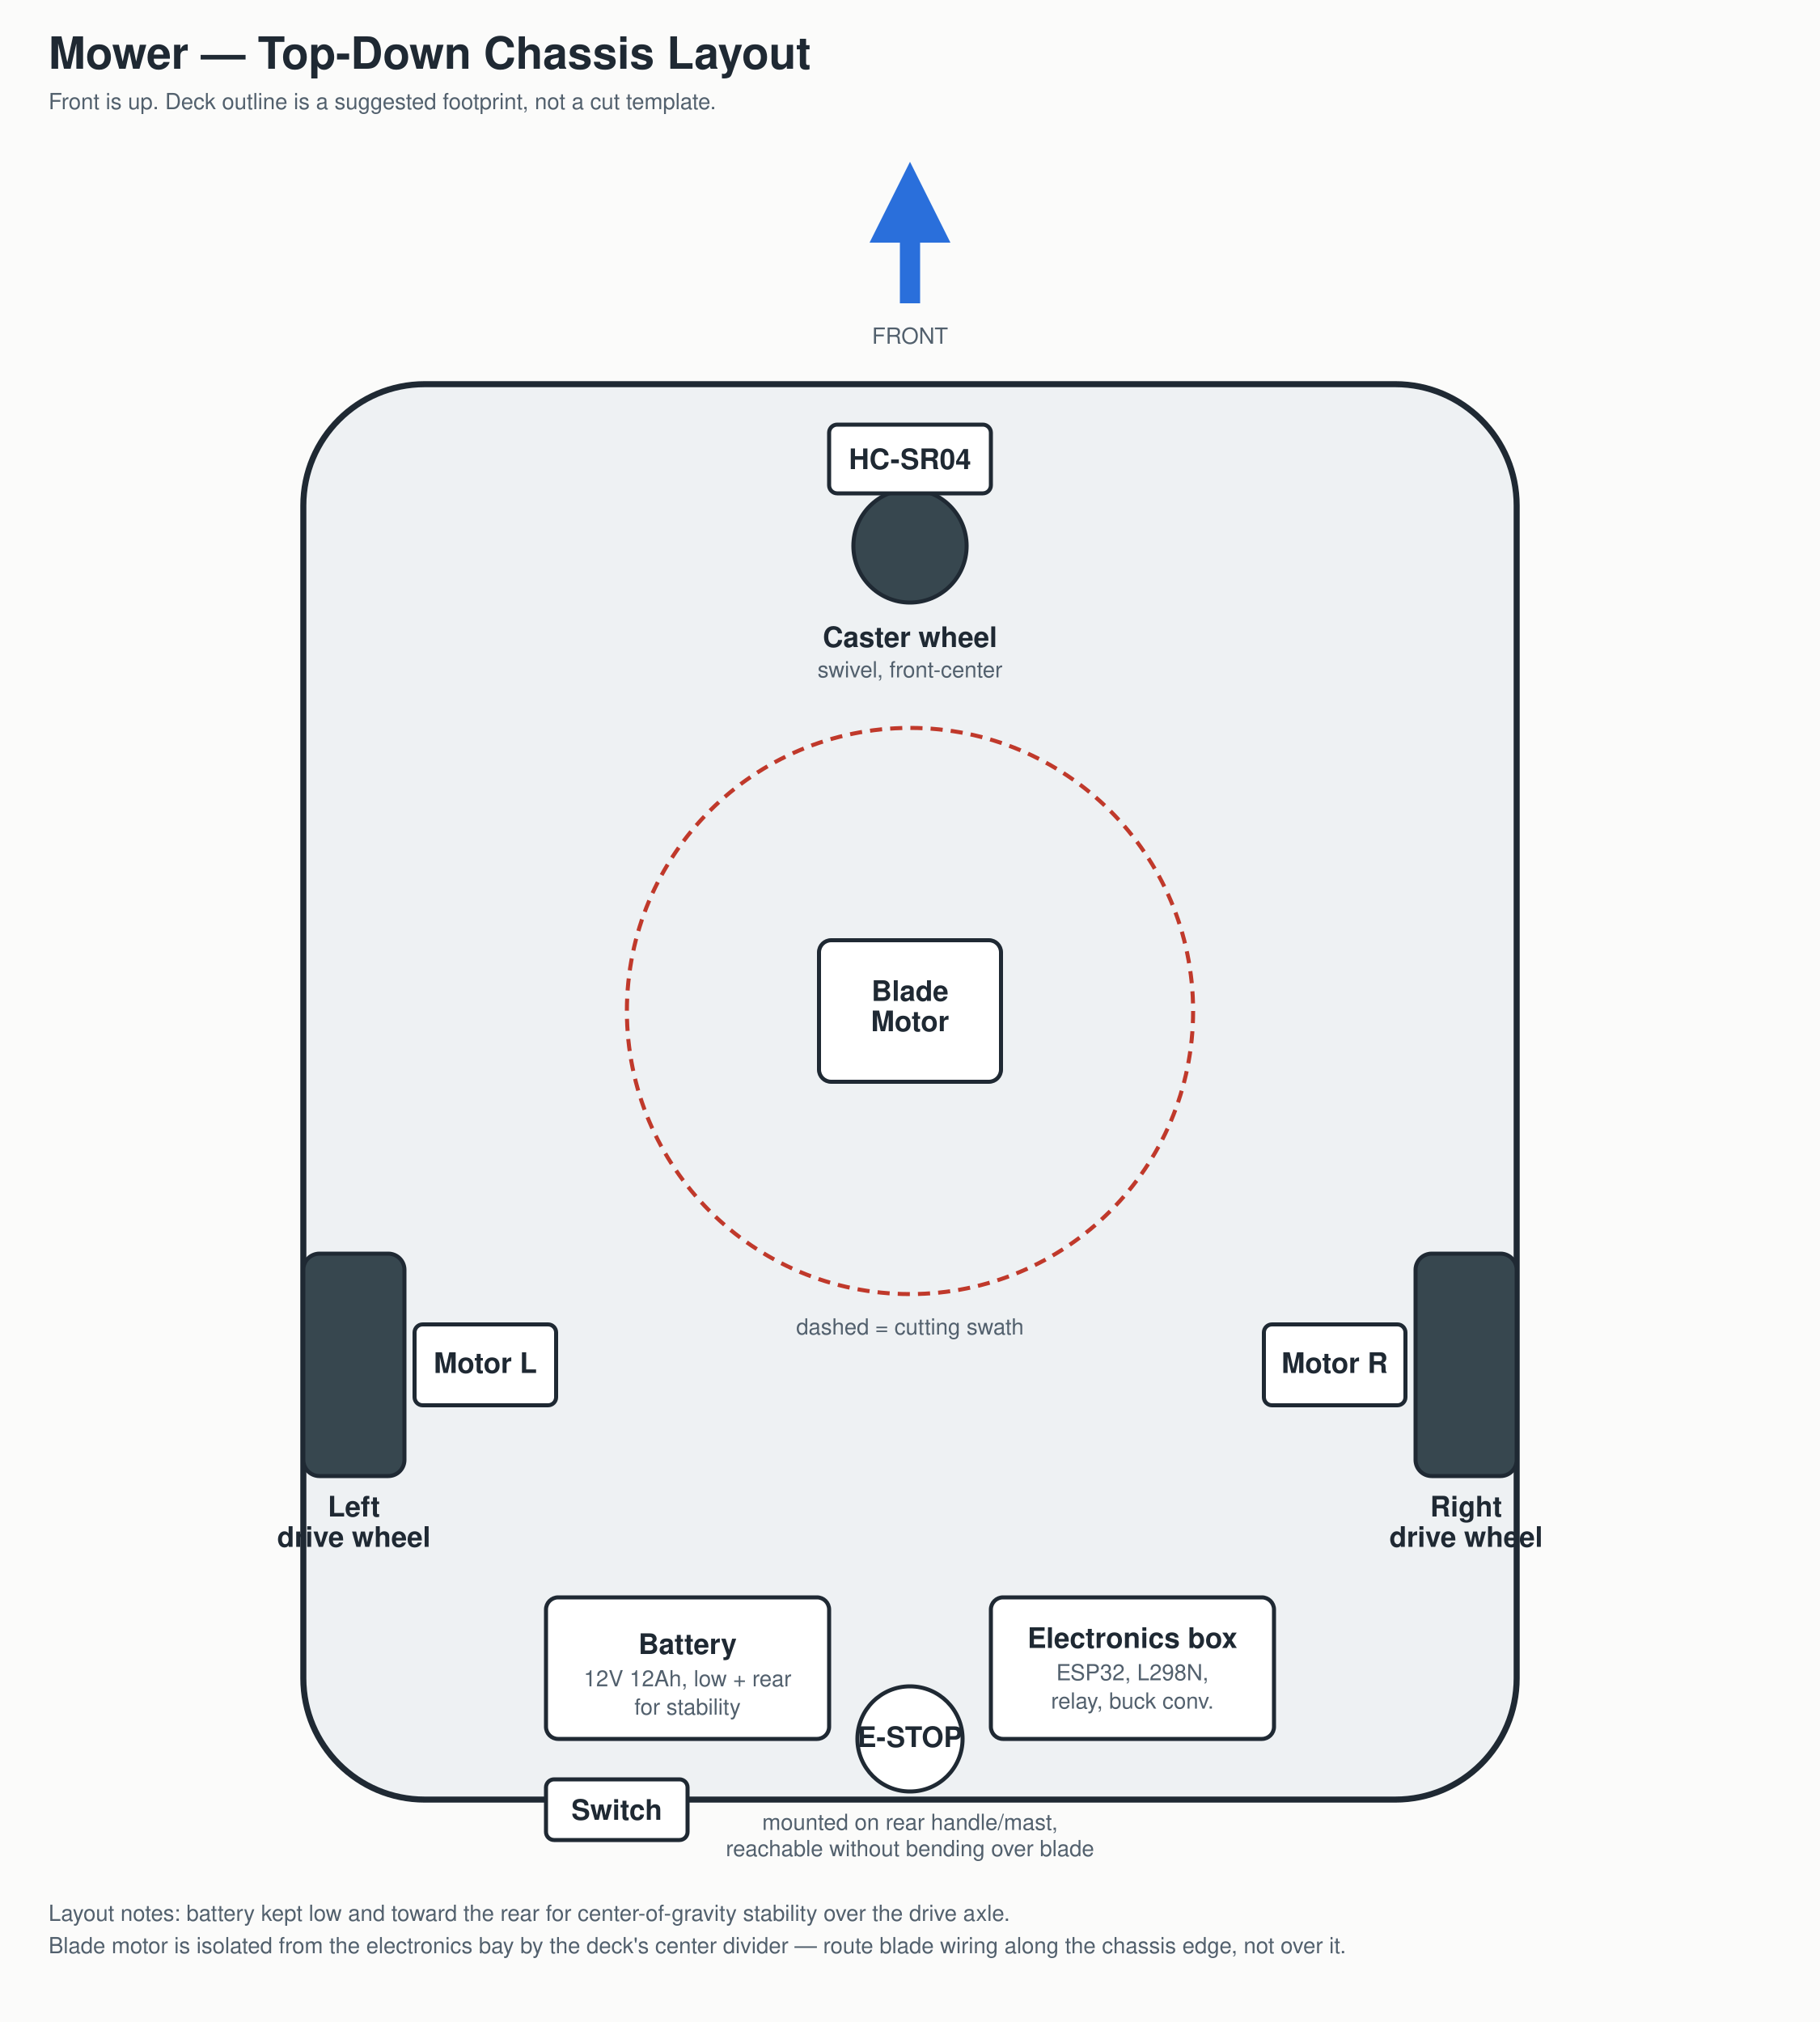
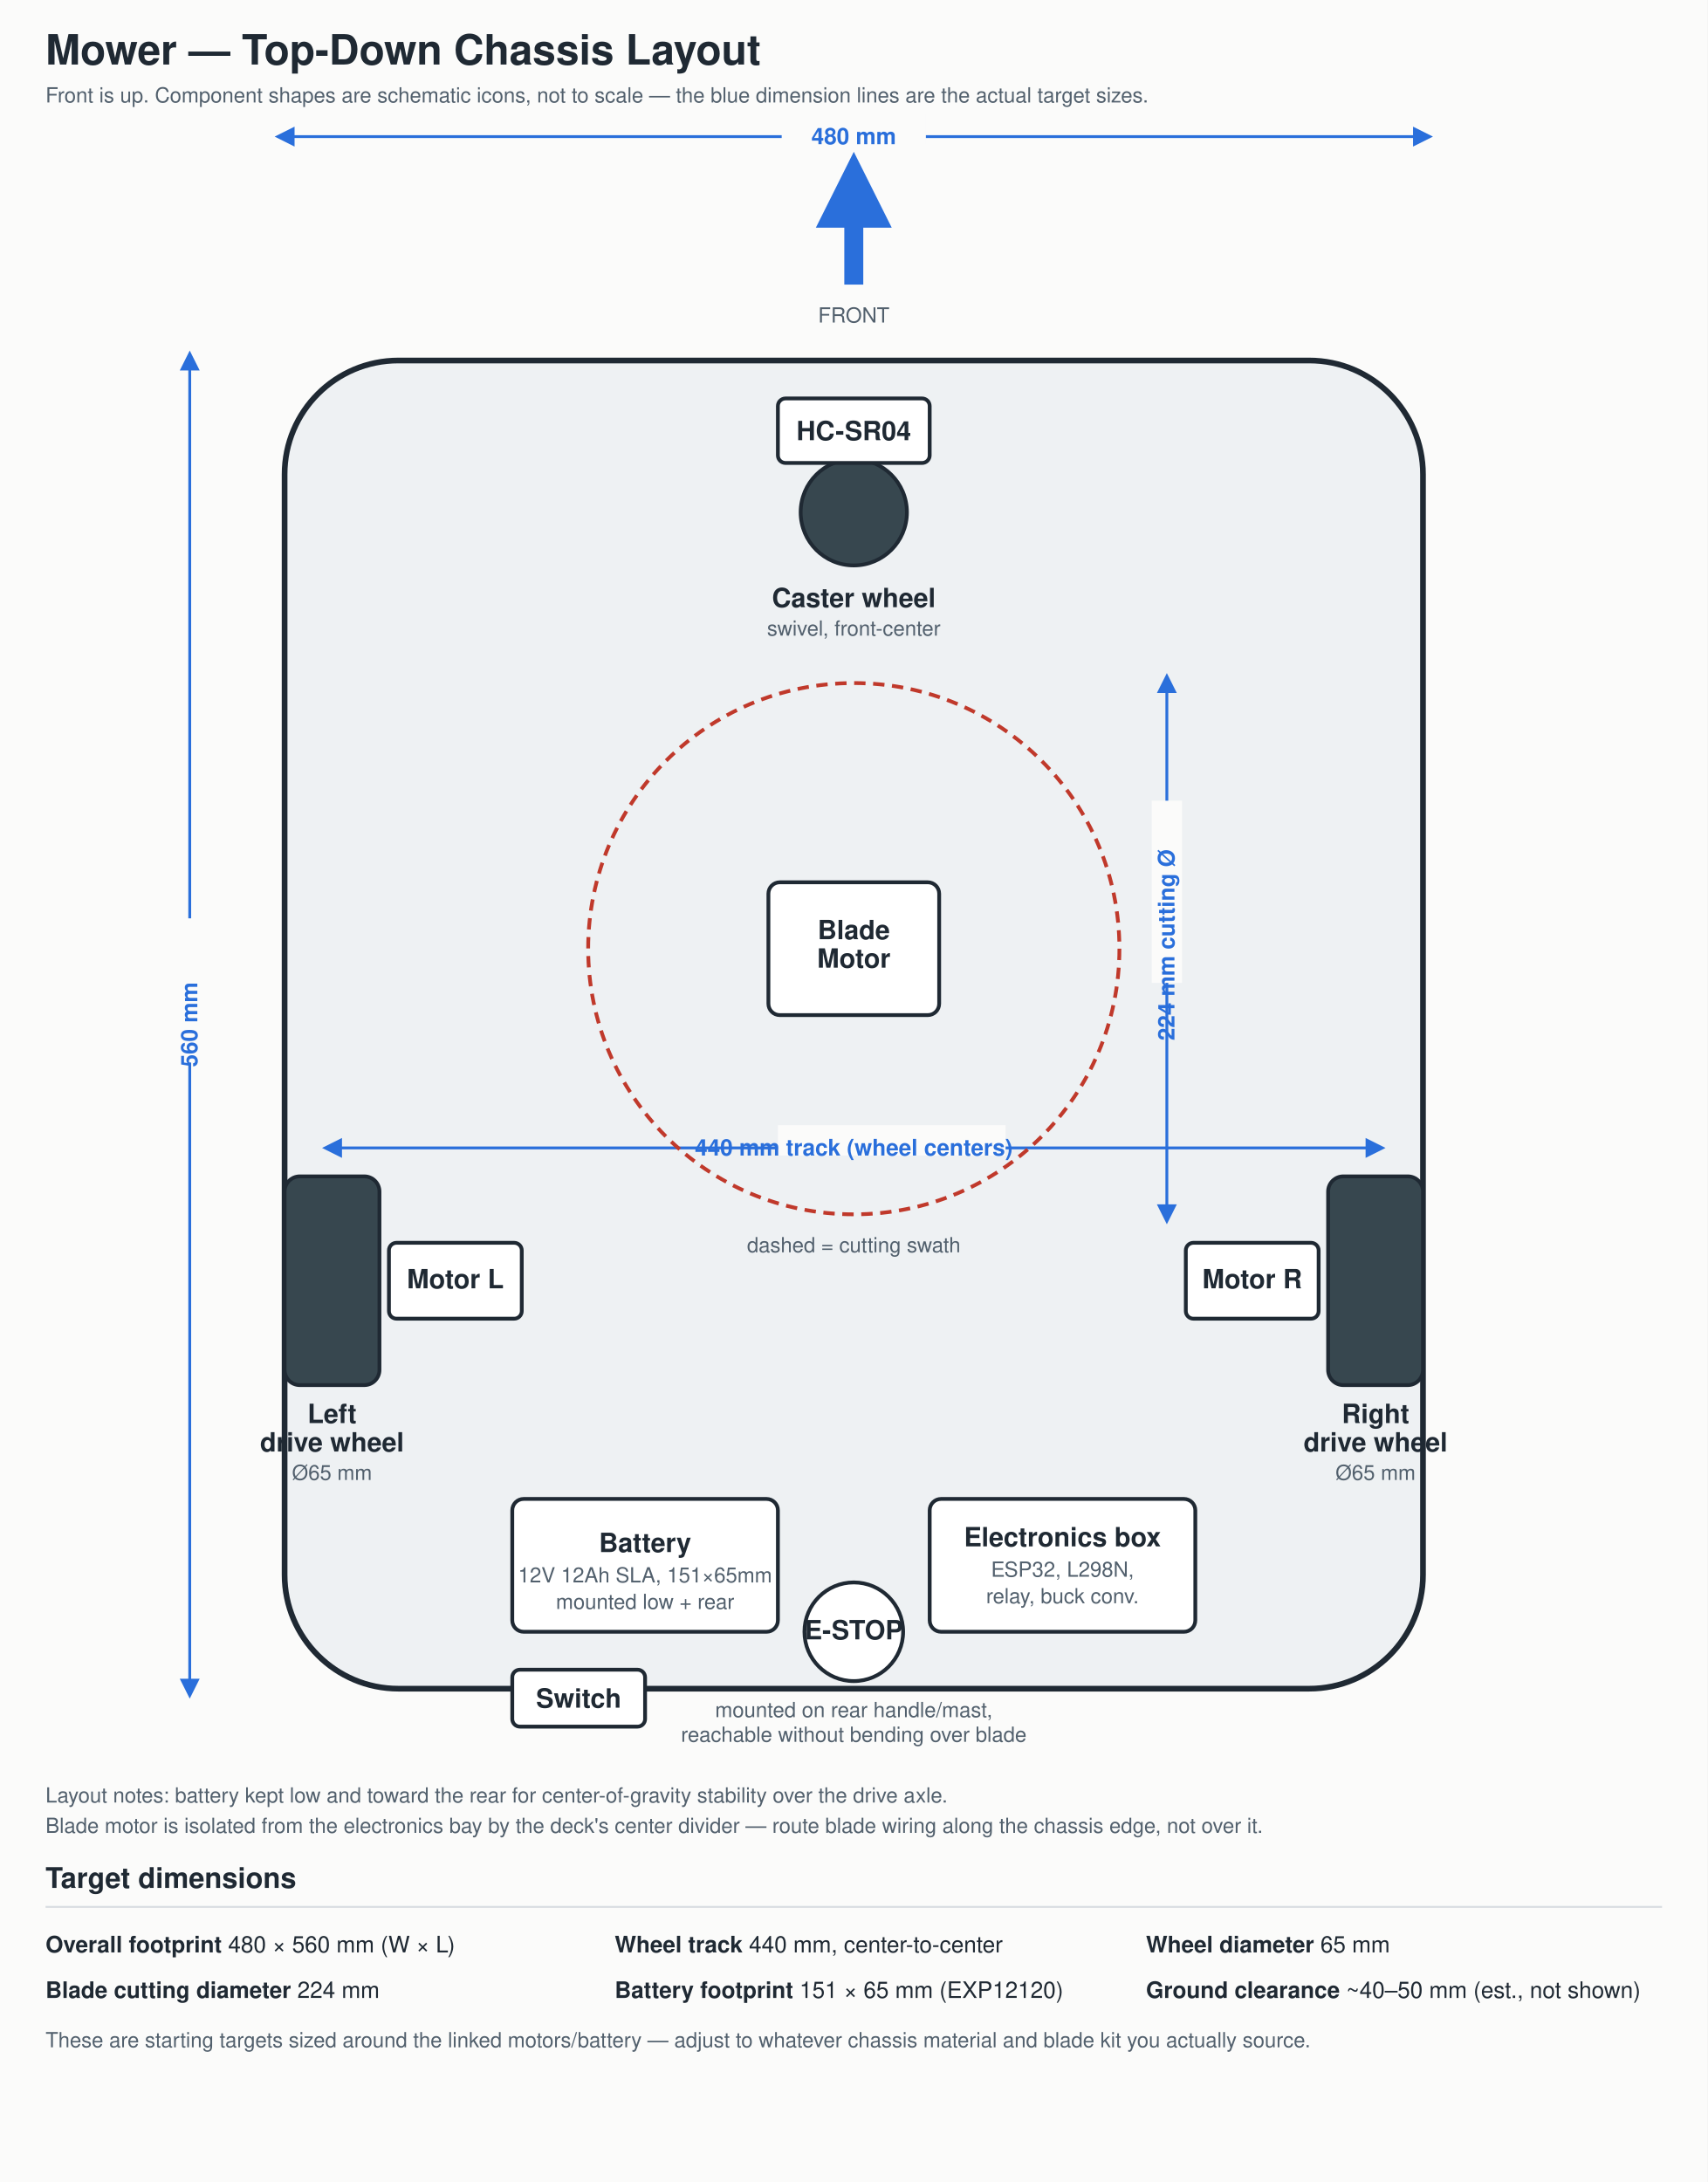
- <svg xmlns="http://www.w3.org/2000/svg" viewBox="0 0 900 1000" font-family="Helvetica, Arial, sans-serif">
+ <svg xmlns="http://www.w3.org/2000/svg" viewBox="0 0 900 1150" font-family="Helvetica, Arial, sans-serif">
+   <defs>
+     <marker id="dimArrow" viewBox="0 0 10 10" refX="5" refY="5" markerWidth="7" markerHeight="7" orient="auto-start-reverse">
+       <path d="M0,0 L10,5 L0,10 Z" fill="#2a6fdb" />
+     </marker>
+   </defs>
  <style>
    .deck { fill: #eef1f3; stroke: #1f2933; stroke-width: 3; }
    .part { fill: #ffffff; stroke: #1f2933; stroke-width: 2; }
    .wheel { fill: #37474f; stroke: #1f2933; stroke-width: 2; }
    .blade { fill: none; stroke: #c0392b; stroke-width: 2; stroke-dasharray: 6 4; }
    .label { fill: #1f2933; font-size: 14px; font-weight: 600; }
    .sub { fill: #52606d; font-size: 11px; }
+     .dim { stroke: #2a6fdb; stroke-width: 1.5; marker-start: url(#dimArrow); marker-end: url(#dimArrow); }
+     .dimtick { stroke: #2a6fdb; stroke-width: 1.5; }
+     .dimlabel { fill: #2a6fdb; font-size: 12px; font-weight: 700; }
+     .dimbg { fill: #fbfbfa; }
  </style>
-   <rect x="0" y="0" width="900" height="1000" fill="#fbfbfa" />
+   <rect x="0" y="0" width="900" height="1150" fill="#fbfbfa" />
  <text x="24" y="34" font-size="22" font-weight="700" fill="#1f2933">Mower — Top-Down Chassis Layout</text>
-   <text x="24" y="54" class="sub">Front is up. Deck outline is a suggested footprint, not a cut template.</text>
+   <text x="24" y="54" class="sub">Front is up. Component shapes are schematic icons, not to scale — the blue dimension lines are the actual target sizes.</text>
  <path d="M450,80 L470,120 L455,120 L455,150 L445,150 L445,120 L430,120 Z" fill="#2a6fdb" />
  <text x="450" y="170" class="sub" text-anchor="middle">FRONT</text>
  <rect class="deck" x="150" y="190" width="600" height="700" rx="60" />
+   <line class="dim" x1="150" y1="72" x2="750" y2="72" />
+   <rect class="dimbg" x="412" y="60" width="76" height="16" />
+   <text x="450" y="72" class="dimlabel" text-anchor="middle" dy="4">480 mm</text>
+   <line class="dim" x1="100" y1="190" x2="100" y2="890" />
+   <rect class="dimbg" x="80" y="532" width="76" height="16" transform="rotate(-90 100 540)" />
+   <text x="100" y="540" class="dimlabel" text-anchor="middle" dy="4" transform="rotate(-90 100 540)">560 mm</text>
+   <line class="dim" x1="175" y1="605" x2="725" y2="605" />
+   <rect class="dimbg" x="410" y="593" width="120" height="16" />
+   <text x="450" y="605" class="dimlabel" text-anchor="middle" dy="4">440 mm track (wheel centers)</text>
+   <line class="dim" x1="615" y1="360" x2="615" y2="640" />
+   <rect class="dimbg" x="595" y="490" width="96" height="16" transform="rotate(-90 615 498)" />
+   <text x="615" y="498" class="dimlabel" text-anchor="middle" dy="4" transform="rotate(-90 615 498)">224 mm cutting Ø</text>
  <circle class="wheel" cx="450" cy="270" r="28" />
  <text x="450" y="320" class="label" text-anchor="middle">Caster wheel</text>
  <text x="450" y="335" class="sub" text-anchor="middle">swivel, front-center</text>
  <rect class="part" x="410" y="210" width="80" height="34" rx="4" />
  <text x="450" y="232" class="label" text-anchor="middle" font-size="12">HC-SR04</text>
  <circle class="blade" cx="450" cy="500" r="140" />
  <rect class="part" x="405" y="465" width="90" height="70" rx="6" />
  <text x="450" y="495" class="label" text-anchor="middle">Blade</text>
  <text x="450" y="510" class="label" text-anchor="middle">Motor</text>
  <text x="450" y="660" class="sub" text-anchor="middle">dashed = cutting swath</text>
  <rect class="wheel" x="150" y="620" width="50" height="110" rx="8" />
  <text x="175" y="750" class="label" text-anchor="middle">Left</text>
  <text x="175" y="765" class="label" text-anchor="middle">drive wheel</text>
+   <text x="175" y="780" class="sub" text-anchor="middle">Ø65 mm</text>
  <rect class="wheel" x="700" y="620" width="50" height="110" rx="8" />
  <text x="725" y="750" class="label" text-anchor="middle">Right</text>
  <text x="725" y="765" class="label" text-anchor="middle">drive wheel</text>
+   <text x="725" y="780" class="sub" text-anchor="middle">Ø65 mm</text>
  <rect class="part" x="205" y="655" width="70" height="40" rx="4" />
  <text x="240" y="679" class="label" text-anchor="middle" font-size="11">Motor L</text>
  <rect class="part" x="625" y="655" width="70" height="40" rx="4" />
  <text x="660" y="679" class="label" text-anchor="middle" font-size="11">Motor R</text>
  <rect class="part" x="270" y="790" width="140" height="70" rx="6" />
  <text x="340" y="818" class="label" text-anchor="middle">Battery</text>
-   <text x="340" y="834" class="sub" text-anchor="middle">12V 12Ah, low + rear</text>
-   <text x="340" y="848" class="sub" text-anchor="middle">for stability</text>
+   <text x="340" y="834" class="sub" text-anchor="middle">12V 12Ah SLA, 151×65mm</text>
+   <text x="340" y="848" class="sub" text-anchor="middle">mounted low + rear</text>
  <rect class="part" x="490" y="790" width="140" height="70" rx="6" />
  <text x="560" y="815" class="label" text-anchor="middle">Electronics box</text>
  <text x="560" y="831" class="sub" text-anchor="middle">ESP32, L298N,</text>
  <text x="560" y="845" class="sub" text-anchor="middle">relay, buck conv.</text>
  <circle class="part" cx="450" cy="860" r="26" />
  <text x="450" y="864" class="label" text-anchor="middle" font-size="11">E-STOP</text>
  <text x="450" y="905" class="sub" text-anchor="middle">mounted on rear handle/mast,</text>
  <text x="450" y="918" class="sub" text-anchor="middle">reachable without bending over blade</text>
  <rect class="part" x="270" y="880" width="70" height="30" rx="4" />
  <text x="305" y="900" class="label" text-anchor="middle" font-size="11">Switch</text>
  <g transform="translate(24,950)">
    <text class="sub">Layout notes: battery kept low and toward the rear for center-of-gravity stability over the drive axle.</text>
    <text y="16" class="sub">Blade motor is isolated from the electronics bay by the deck's center divider — route blade wiring along the chassis edge, not over it.</text>
  </g>
+   <g transform="translate(24,995)">
+     <text font-size="15" font-weight="700" fill="#1f2933">Target dimensions</text>
+     <line x1="0" y1="10" x2="852" y2="10" stroke="#d9dde1" stroke-width="1" />
+     <g font-size="12" fill="#1f2933">
+       <text x="0" y="34">
+         <tspan font-weight="700">Overall footprint</tspan> 480 × 560 mm (W × L)</text>
+       <text x="300" y="34">
+         <tspan font-weight="700">Wheel track</tspan> 440 mm, center-to-center</text>
+       <text x="580" y="34">
+         <tspan font-weight="700">Wheel diameter</tspan> 65 mm</text>
+       <text x="0" y="58">
+         <tspan font-weight="700">Blade cutting diameter</tspan> 224 mm</text>
+       <text x="300" y="58">
+         <tspan font-weight="700">Battery footprint</tspan> 151 × 65 mm (EXP12120)</text>
+       <text x="580" y="58">
+         <tspan font-weight="700">Ground clearance</tspan> ~40–50 mm (est., not shown)</text>
+     </g>
+     <text y="84" class="sub">These are starting targets sized around the linked motors/battery — adjust to whatever chassis material and blade kit you actually source.</text>
+   </g>
</svg>
